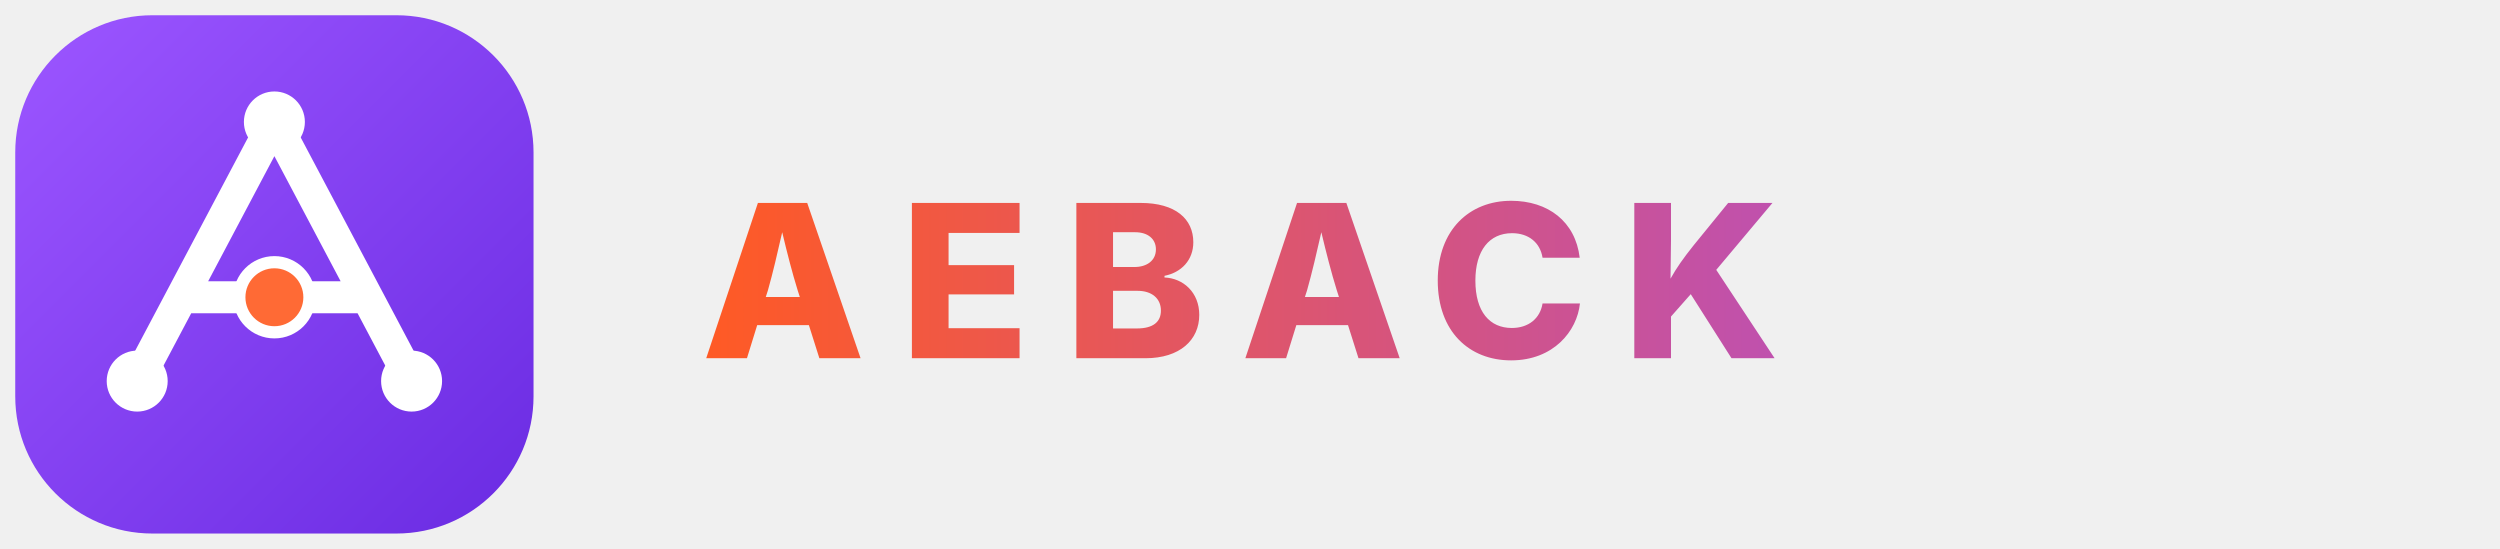
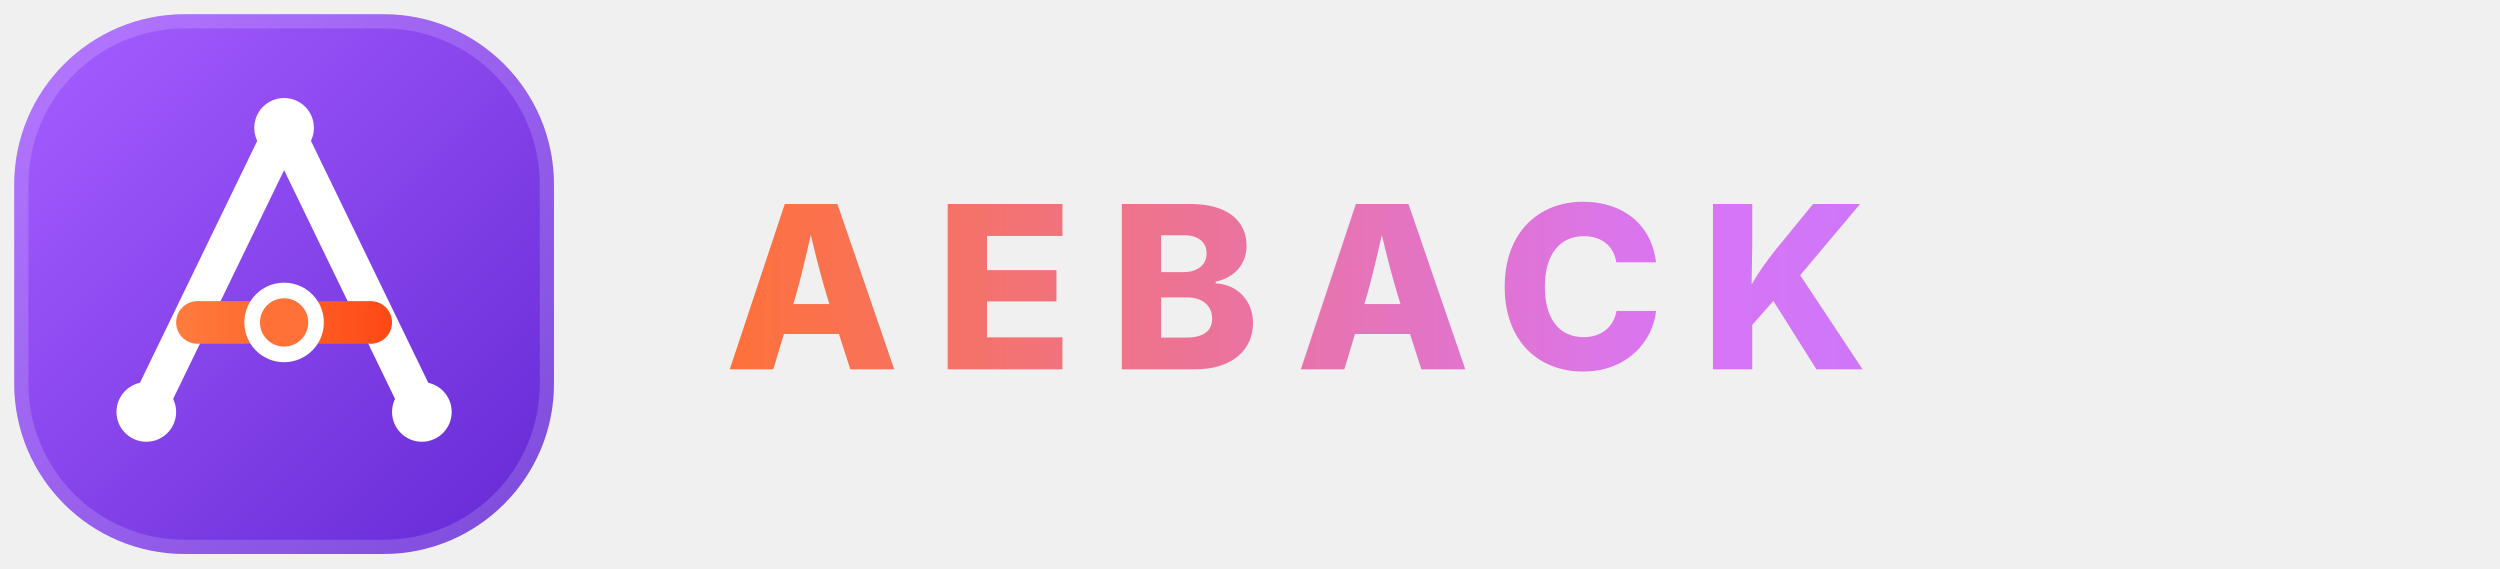
- <svg xmlns="http://www.w3.org/2000/svg" viewBox="0 0 164 36" role="img" aria-labelledby="title">
+ <svg xmlns="http://www.w3.org/2000/svg" viewBox="0 0 176 40" role="img" aria-labelledby="aeback-logo-title">
  <defs>
-     <linearGradient id="brand" x1="2" y1="2" x2="34" y2="34" gradientUnits="userSpaceOnUse">
-       <stop stop-color="#9B55FF" />
-       <stop offset="1" stop-color="#6B2CE3" />
+     <linearGradient id="aeback-violet" x1="3" y1="3" x2="37" y2="37" gradientUnits="userSpaceOnUse">
+       <stop stop-color="#A45CFF" />
+       <stop offset="1" stop-color="#672BD6" />
    </linearGradient>
-     <linearGradient id="wordmark" x1="46" y1="18" x2="158" y2="18" gradientUnits="userSpaceOnUse">
-       <stop stop-color="#FF5A24" />
-       <stop offset="1" stop-color="#9A4BFF" />
+     <linearGradient id="aeback-link" x1="13" y1="23" x2="27" y2="23" gradientUnits="userSpaceOnUse">
+       <stop stop-color="#FF7B3D" />
+       <stop offset="1" stop-color="#FF4A16" />
+     </linearGradient>
+     <linearGradient id="aeback-wordmark" x1="50" y1="20" x2="174" y2="20" gradientUnits="userSpaceOnUse">
+       <stop stop-color="#FF7137" />
+       <stop offset=".55" stop-color="#D975F6" />
+       <stop offset="1" stop-color="#A979FF" />
    </linearGradient>
  </defs>
-   <rect x="1" y="1" width="34" height="34" rx="9" fill="url(#brand)" />
-   <path d="M9 25 18 8l9 17M12 19.5h12" fill="none" stroke="#fff" stroke-linecap="round" stroke-linejoin="round" stroke-width="2.1" />
-   <circle cx="9" cy="25" r="2" fill="#fff" />
-   <circle cx="18" cy="8" r="2" fill="#fff" />
-   <circle cx="27" cy="25" r="2" fill="#fff" />
-   <circle cx="18" cy="19.5" r="2.3" fill="#FF6A35" stroke="#fff" stroke-width=".8" />
-   <text x="46" y="23.5" fill="url(#wordmark)" font-family="Inter, -apple-system, BlinkMacSystemFont, Segoe UI, sans-serif" font-size="14" font-weight="780" letter-spacing="2.25">AEBACK</text>
+   <rect x="1" y="1" width="38" height="38" rx="12" fill="url(#aeback-violet)" />
+   <rect x="1.5" y="1.5" width="37" height="37" rx="11.5" fill="none" stroke="#fff" stroke-opacity=".16" />
+   <path d="M10.3 29 20 9l9.7 20" fill="none" stroke="#fff" stroke-linecap="round" stroke-linejoin="round" stroke-width="2.6" />
+   <path d="M13.9 22.7h12.2" fill="none" stroke="url(#aeback-link)" stroke-linecap="round" stroke-width="3" />
+   <circle cx="20" cy="9" r="2.1" fill="#fff" />
+   <circle cx="10.3" cy="29" r="2.1" fill="#fff" />
+   <circle cx="29.7" cy="29" r="2.1" fill="#fff" />
+   <circle cx="20" cy="22.7" r="2.25" fill="#FF7137" stroke="#fff" stroke-width="1.1" />
+   <text x="51" y="26" fill="url(#aeback-wordmark)" font-family="Inter, -apple-system, BlinkMacSystemFont, Segoe UI, sans-serif" font-size="16" font-weight="780" letter-spacing="2.5">AEBACK</text>
</svg>
